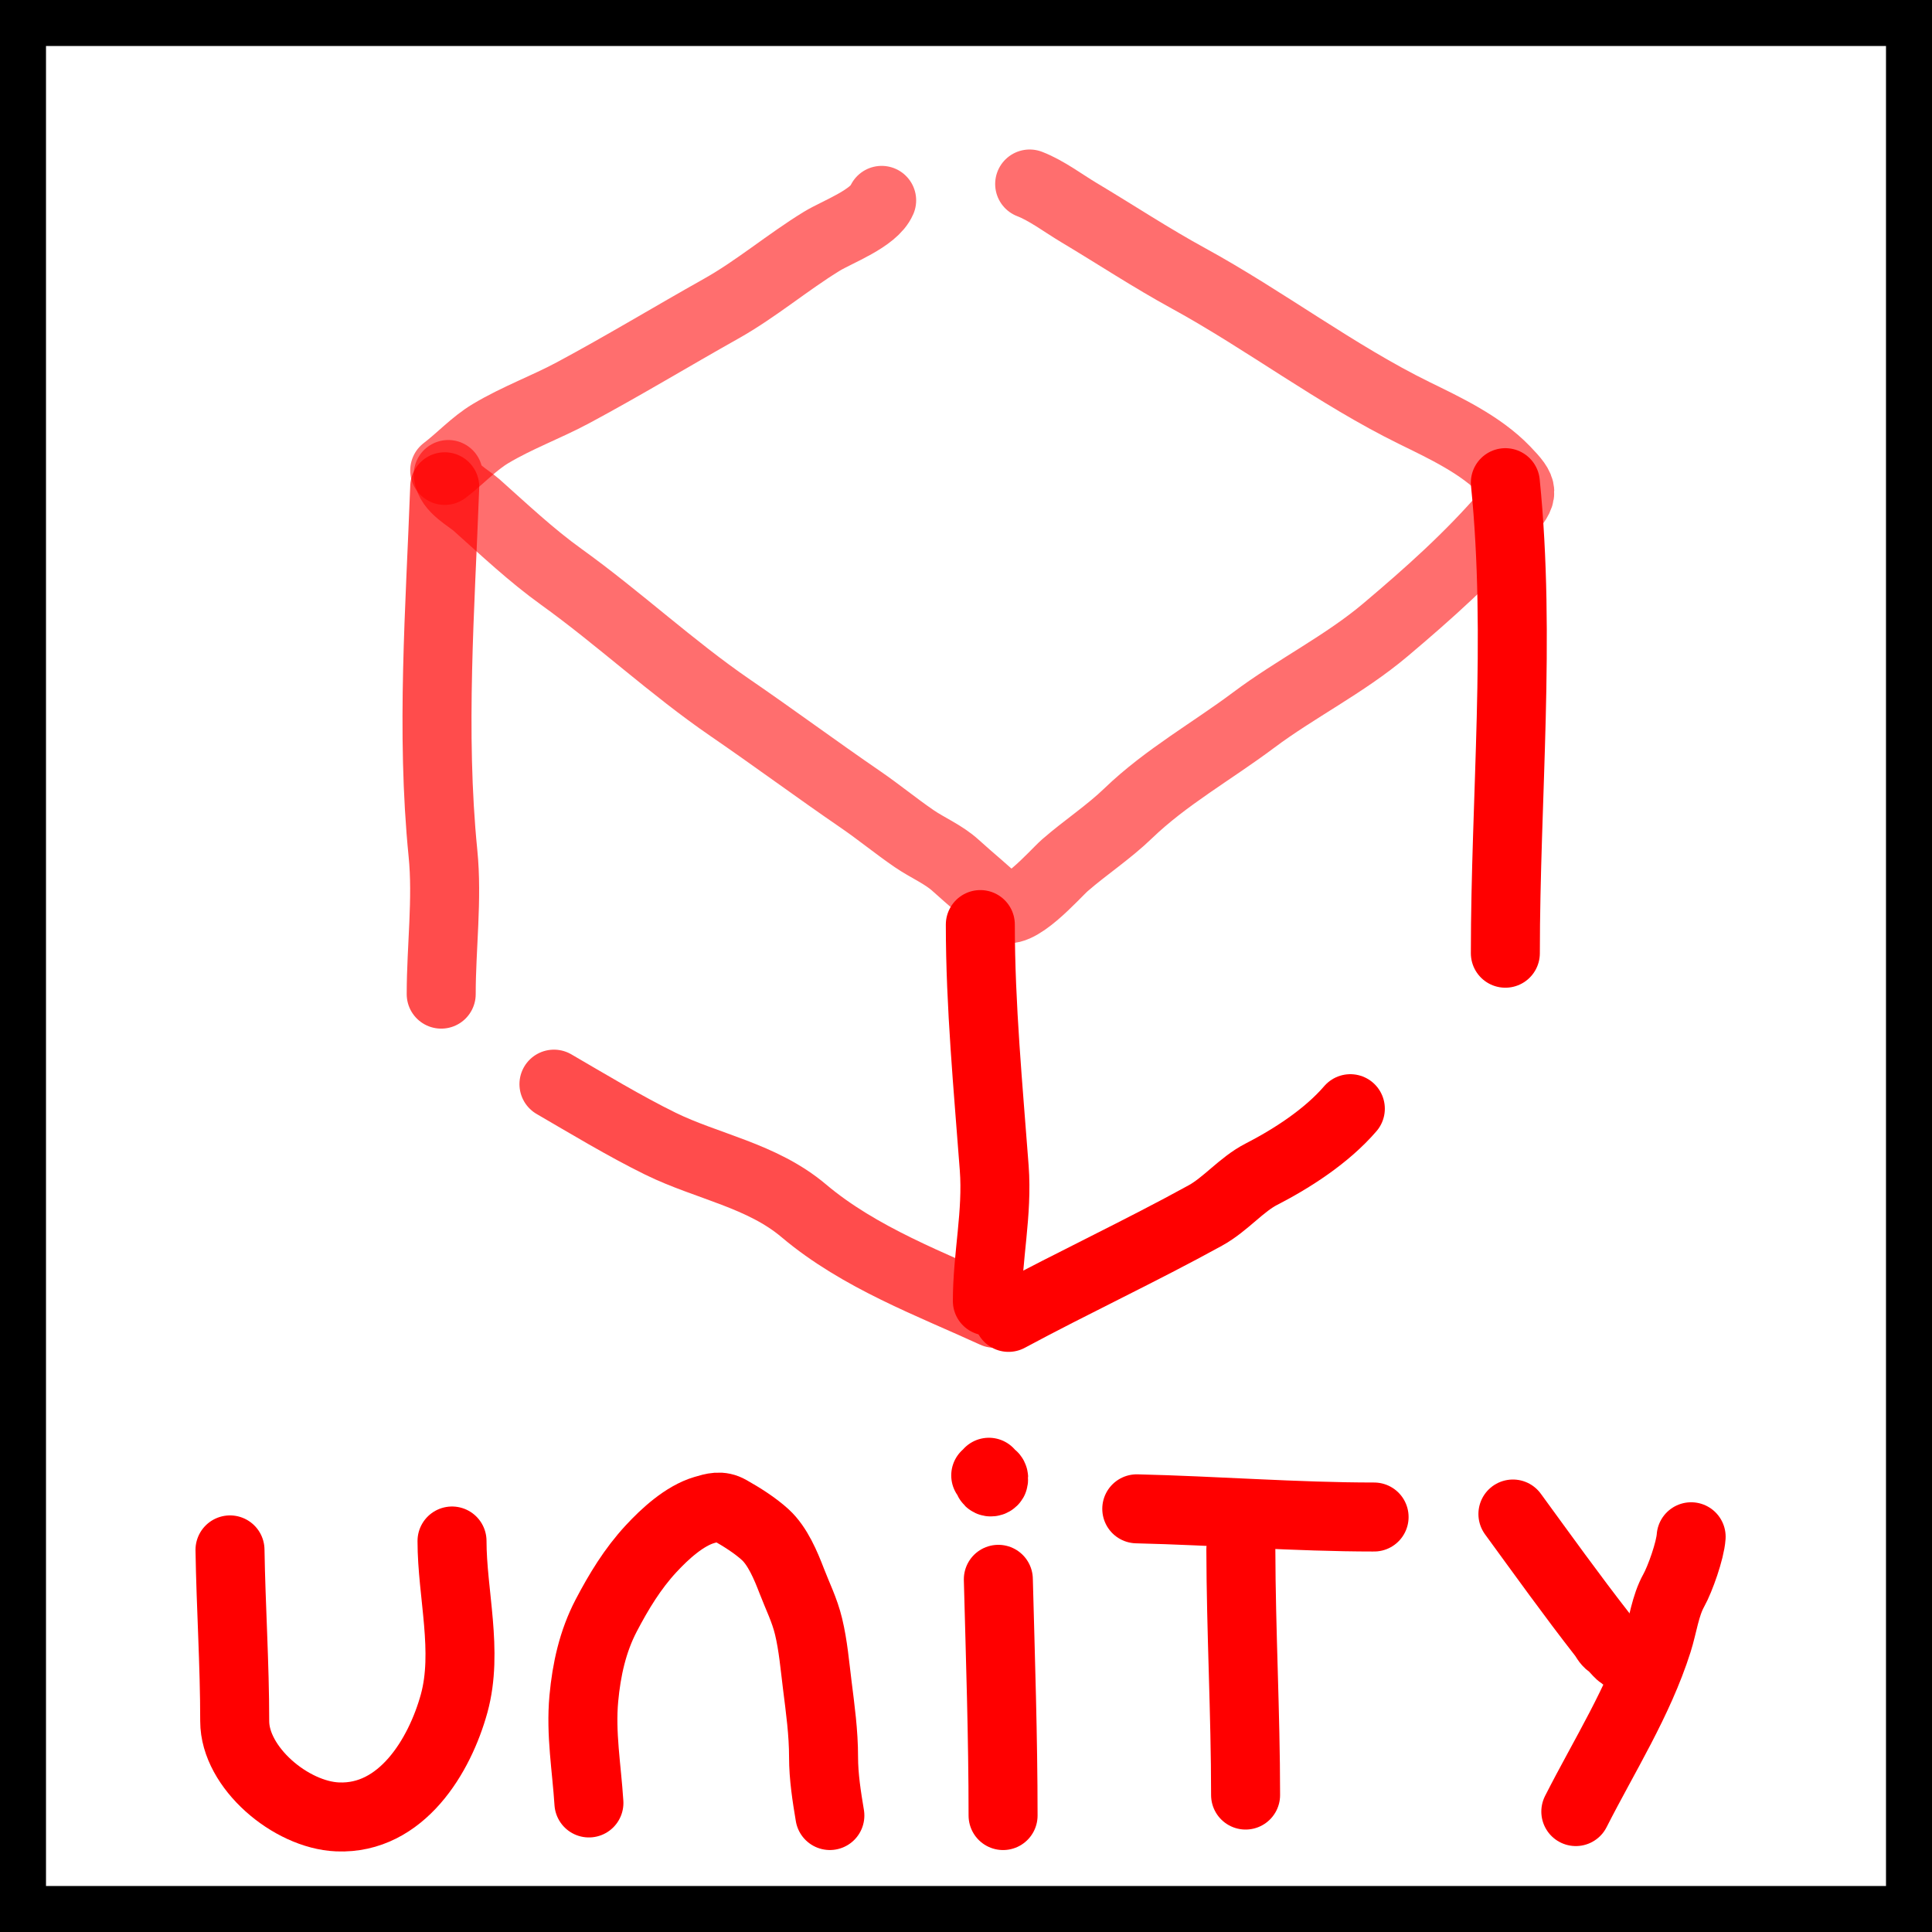
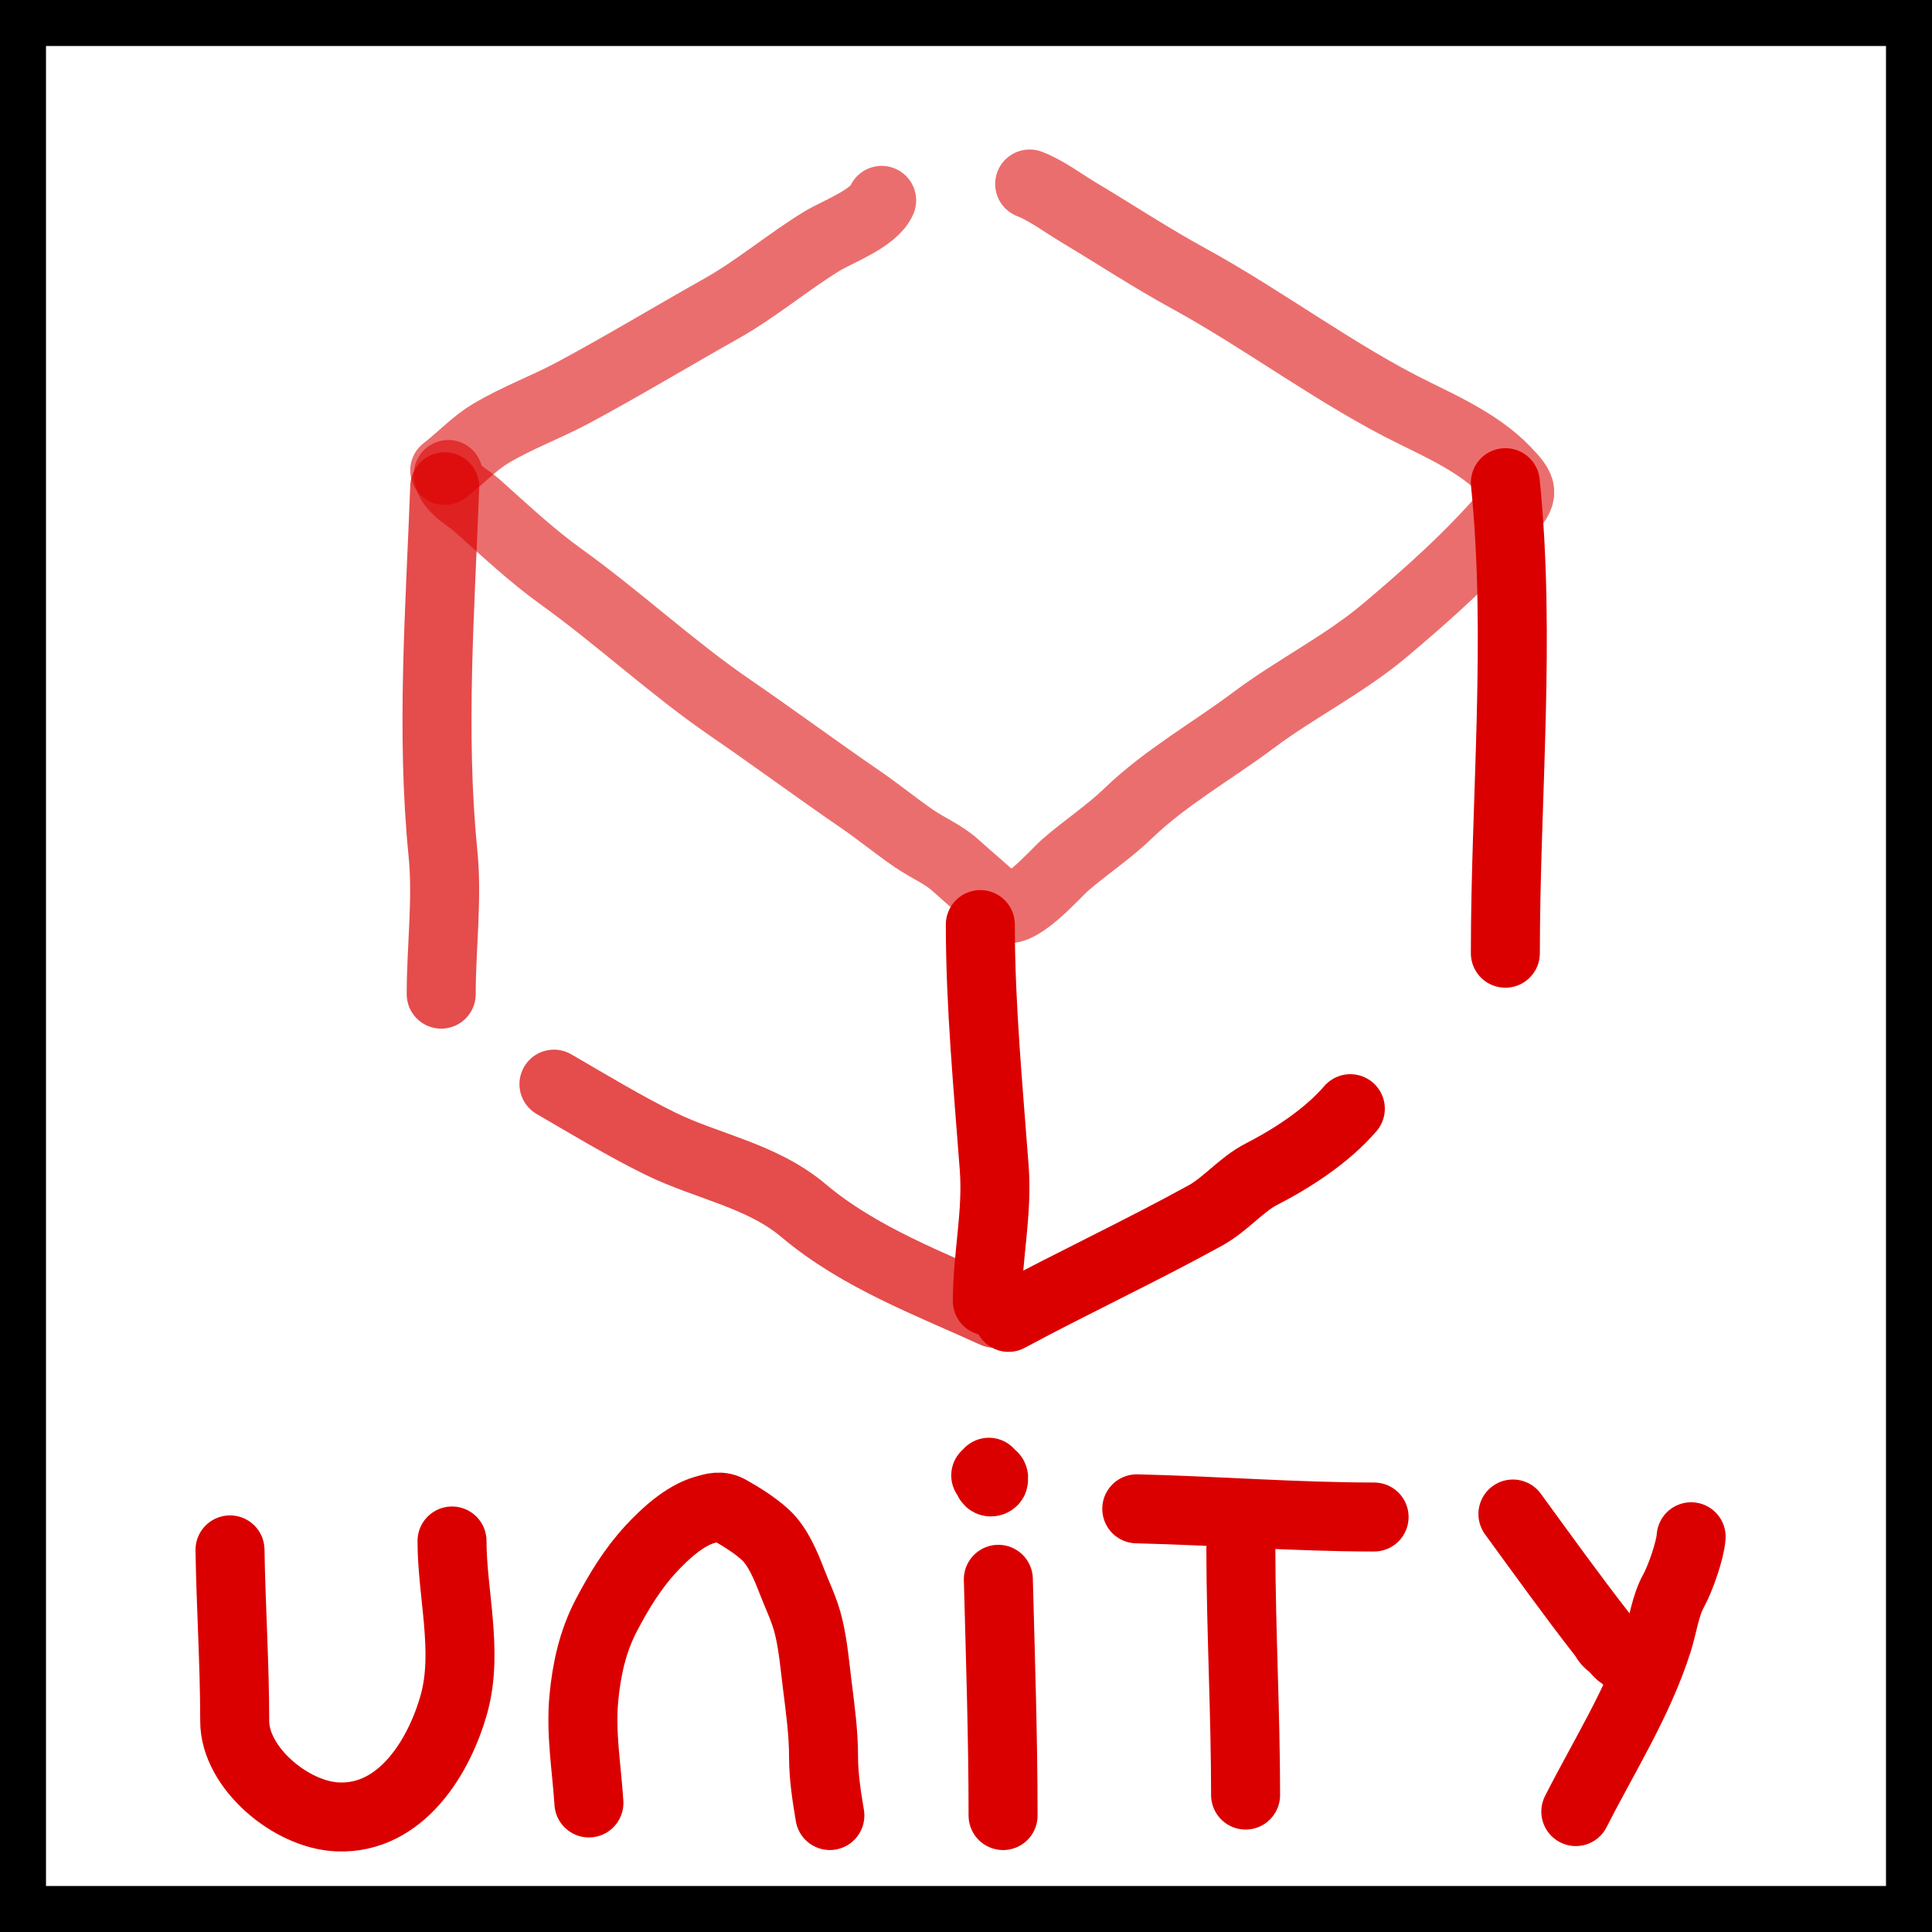
<svg xmlns="http://www.w3.org/2000/svg" width="84" height="84" viewBox="0 0 84 84" fill="none">
  <rect x="1" y="1" width="82" height="82" fill="white" />
  <rect x="1" y="1" width="82" height="82" stroke="black" stroke-width="2" />
-   <path d="M42.623 40.199C42.623 43.72 42.965 47.287 43.227 50.784C43.375 52.759 42.929 54.62 42.929 56.566" stroke="#FF0000" stroke-width="3" stroke-linecap="round" />
-   <path d="M19.336 21.164C19.141 26.437 18.732 31.82 19.259 37.096C19.46 39.096 19.183 41.194 19.183 43.223" stroke="#FF0000" stroke-opacity="0.7" stroke-width="3" stroke-linecap="round" />
-   <path d="M43.236 57.099C40.5 55.842 37.373 54.692 34.946 52.642C33.126 51.105 30.752 50.725 28.715 49.726C27.171 48.969 25.494 47.955 24.085 47.137" stroke="#FF0000" stroke-opacity="0.7" stroke-width="3" stroke-linecap="round" />
-   <path d="M43.849 57.277C46.683 55.753 49.581 54.402 52.403 52.849C53.292 52.36 53.968 51.501 54.846 51.051C56.174 50.369 57.682 49.398 58.71 48.204" stroke="#FF0000" stroke-width="3" stroke-linecap="round" />
-   <path d="M65.45 20.986C66.131 27.711 65.45 34.733 65.45 41.444" stroke="#FF0000" stroke-width="3" stroke-linecap="round" />
-   <path d="M19.49 20.631C19.548 21.234 20.367 21.644 20.716 21.955C21.932 23.039 23.086 24.132 24.401 25.078C26.913 26.884 29.202 29.025 31.746 30.771C33.658 32.083 35.519 33.461 37.432 34.773C38.221 35.315 38.958 35.923 39.747 36.463C40.329 36.862 41.024 37.148 41.551 37.629C42.21 38.23 42.908 38.788 43.543 39.408C44.147 39.999 45.87 37.995 46.3 37.62C47.204 36.833 48.19 36.194 49.058 35.356C50.684 33.789 52.713 32.651 54.497 31.314C56.35 29.925 58.447 28.896 60.242 27.381C62.115 25.799 63.897 24.213 65.527 22.321C66.278 21.448 66.269 21.303 65.451 20.453C64.374 19.334 62.818 18.608 61.501 17.962C58.115 16.302 54.99 13.915 51.671 12.101C50.047 11.214 48.491 10.187 46.913 9.245C46.218 8.83 45.509 8.287 44.768 8" stroke="#FF0000" stroke-opacity="0.57" stroke-width="3" stroke-linecap="round" />
-   <path d="M19.336 20.453C20.013 19.939 20.61 19.28 21.328 18.852C22.496 18.154 23.732 17.709 24.92 17.073C27.084 15.913 29.214 14.623 31.363 13.416C32.876 12.566 34.25 11.397 35.729 10.491C36.397 10.081 37.992 9.505 38.333 8.712" stroke="#FF0000" stroke-opacity="0.57" stroke-width="3" stroke-linecap="round" />
-   <path d="M10 67.387C10.04 69.868 10.205 72.341 10.205 74.836C10.205 76.848 12.639 78.911 14.678 78.996C17.457 79.113 19.119 76.336 19.745 74.062C20.368 71.797 19.653 69.283 19.653 67" stroke="#FF0000" stroke-width="3" stroke-linecap="round" />
-   <path d="M49.425 65.601C52.824 65.681 56.356 65.957 59.743 65.957" stroke="#FF0000" stroke-width="3" stroke-linecap="round" />
-   <path d="M68.514 78.764C69.745 76.337 71.245 73.982 72.071 71.384C72.302 70.657 72.402 69.815 72.772 69.149C73.049 68.652 73.489 67.412 73.528 66.816" stroke="#FF0000" stroke-width="3" stroke-linecap="round" />
-   <path d="M65.779 65.827C67.067 67.591 68.34 69.368 69.684 71.09C69.797 71.235 69.848 71.384 70.003 71.492C70.263 71.672 70.433 72.034 70.71 72.052" stroke="#FF0000" stroke-width="3" stroke-linecap="round" />
-   <path d="M43.406 68.666C43.495 72.081 43.612 75.527 43.612 78.937" stroke="#FF0000" stroke-width="3" stroke-linecap="round" />
-   <path d="M42.995 64.011C42.967 64.115 42.916 64.312 43.011 64.406C43.066 64.462 43.185 64.42 43.197 64.349C43.24 64.092 43.054 64.148 42.858 64.148" stroke="#FF0000" stroke-width="3" stroke-linecap="round" />
-   <path d="M53.95 67.365C53.958 70.932 54.156 74.481 54.156 78.046" stroke="#FF0000" stroke-width="3" stroke-linecap="round" />
-   <path d="M25.605 78.389C25.507 76.858 25.243 75.385 25.384 73.847C25.5 72.588 25.77 71.361 26.358 70.237C26.903 69.197 27.503 68.206 28.306 67.339C28.907 66.689 29.759 65.907 30.619 65.654C31.018 65.536 31.332 65.438 31.714 65.654C32.241 65.951 32.825 66.317 33.273 66.726C33.813 67.22 34.164 68.063 34.422 68.735C34.682 69.413 34.983 69.999 35.156 70.72C35.356 71.551 35.427 72.41 35.533 73.257C35.665 74.317 35.807 75.328 35.807 76.399C35.807 77.243 35.942 78.104 36.081 78.936" stroke="#FF0000" stroke-width="3" stroke-linecap="round" />
+   <path d="M42.623 40.199C42.623 43.72 42.965 47.287 43.227 50.784C43.375 52.759 42.929 54.62 42.929 56.566" stroke="#db0000" stroke-width="3" stroke-linecap="round" />
+   <path d="M19.336 21.164C19.141 26.437 18.732 31.82 19.259 37.096C19.46 39.096 19.183 41.194 19.183 43.223" stroke="#db0000" stroke-opacity="0.7" stroke-width="3" stroke-linecap="round" />
+   <path d="M43.236 57.099C40.5 55.842 37.373 54.692 34.946 52.642C33.126 51.105 30.752 50.725 28.715 49.726C27.171 48.969 25.494 47.955 24.085 47.137" stroke="#db0000" stroke-opacity="0.7" stroke-width="3" stroke-linecap="round" />
+   <path d="M43.849 57.277C46.683 55.753 49.581 54.402 52.403 52.849C53.292 52.36 53.968 51.501 54.846 51.051C56.174 50.369 57.682 49.398 58.71 48.204" stroke="#db0000" stroke-width="3" stroke-linecap="round" />
+   <path d="M65.45 20.986C66.131 27.711 65.45 34.733 65.45 41.444" stroke="#db0000" stroke-width="3" stroke-linecap="round" />
+   <path d="M19.49 20.631C19.548 21.234 20.367 21.644 20.716 21.955C21.932 23.039 23.086 24.132 24.401 25.078C26.913 26.884 29.202 29.025 31.746 30.771C33.658 32.083 35.519 33.461 37.432 34.773C38.221 35.315 38.958 35.923 39.747 36.463C40.329 36.862 41.024 37.148 41.551 37.629C42.21 38.23 42.908 38.788 43.543 39.408C44.147 39.999 45.87 37.995 46.3 37.62C47.204 36.833 48.19 36.194 49.058 35.356C50.684 33.789 52.713 32.651 54.497 31.314C56.35 29.925 58.447 28.896 60.242 27.381C62.115 25.799 63.897 24.213 65.527 22.321C66.278 21.448 66.269 21.303 65.451 20.453C64.374 19.334 62.818 18.608 61.501 17.962C58.115 16.302 54.99 13.915 51.671 12.101C50.047 11.214 48.491 10.187 46.913 9.245C46.218 8.83 45.509 8.287 44.768 8" stroke="#db0000" stroke-opacity="0.57" stroke-width="3" stroke-linecap="round" />
+   <path d="M19.336 20.453C20.013 19.939 20.61 19.28 21.328 18.852C22.496 18.154 23.732 17.709 24.92 17.073C27.084 15.913 29.214 14.623 31.363 13.416C32.876 12.566 34.25 11.397 35.729 10.491C36.397 10.081 37.992 9.505 38.333 8.712" stroke="#db0000" stroke-opacity="0.57" stroke-width="3" stroke-linecap="round" />
+   <path d="M10 67.387C10.04 69.868 10.205 72.341 10.205 74.836C10.205 76.848 12.639 78.911 14.678 78.996C17.457 79.113 19.119 76.336 19.745 74.062C20.368 71.797 19.653 69.283 19.653 67" stroke="#db0000" stroke-width="3" stroke-linecap="round" />
+   <path d="M49.425 65.601C52.824 65.681 56.356 65.957 59.743 65.957" stroke="#db0000" stroke-width="3" stroke-linecap="round" />
+   <path d="M68.514 78.764C69.745 76.337 71.245 73.982 72.071 71.384C72.302 70.657 72.402 69.815 72.772 69.149C73.049 68.652 73.489 67.412 73.528 66.816" stroke="#db0000" stroke-width="3" stroke-linecap="round" />
+   <path d="M65.779 65.827C67.067 67.591 68.34 69.368 69.684 71.09C69.797 71.235 69.848 71.384 70.003 71.492C70.263 71.672 70.433 72.034 70.71 72.052" stroke="#db0000" stroke-width="3" stroke-linecap="round" />
+   <path d="M43.406 68.666C43.495 72.081 43.612 75.527 43.612 78.937" stroke="#db0000" stroke-width="3" stroke-linecap="round" />
+   <path d="M42.995 64.011C42.967 64.115 42.916 64.312 43.011 64.406C43.066 64.462 43.185 64.42 43.197 64.349C43.24 64.092 43.054 64.148 42.858 64.148" stroke="#db0000" stroke-width="3" stroke-linecap="round" />
+   <path d="M53.95 67.365C53.958 70.932 54.156 74.481 54.156 78.046" stroke="#db0000" stroke-width="3" stroke-linecap="round" />
+   <path d="M25.605 78.389C25.507 76.858 25.243 75.385 25.384 73.847C25.5 72.588 25.77 71.361 26.358 70.237C26.903 69.197 27.503 68.206 28.306 67.339C28.907 66.689 29.759 65.907 30.619 65.654C31.018 65.536 31.332 65.438 31.714 65.654C32.241 65.951 32.825 66.317 33.273 66.726C33.813 67.22 34.164 68.063 34.422 68.735C34.682 69.413 34.983 69.999 35.156 70.72C35.356 71.551 35.427 72.41 35.533 73.257C35.665 74.317 35.807 75.328 35.807 76.399C35.807 77.243 35.942 78.104 36.081 78.936" stroke="#db0000" stroke-width="3" stroke-linecap="round" />
</svg>
